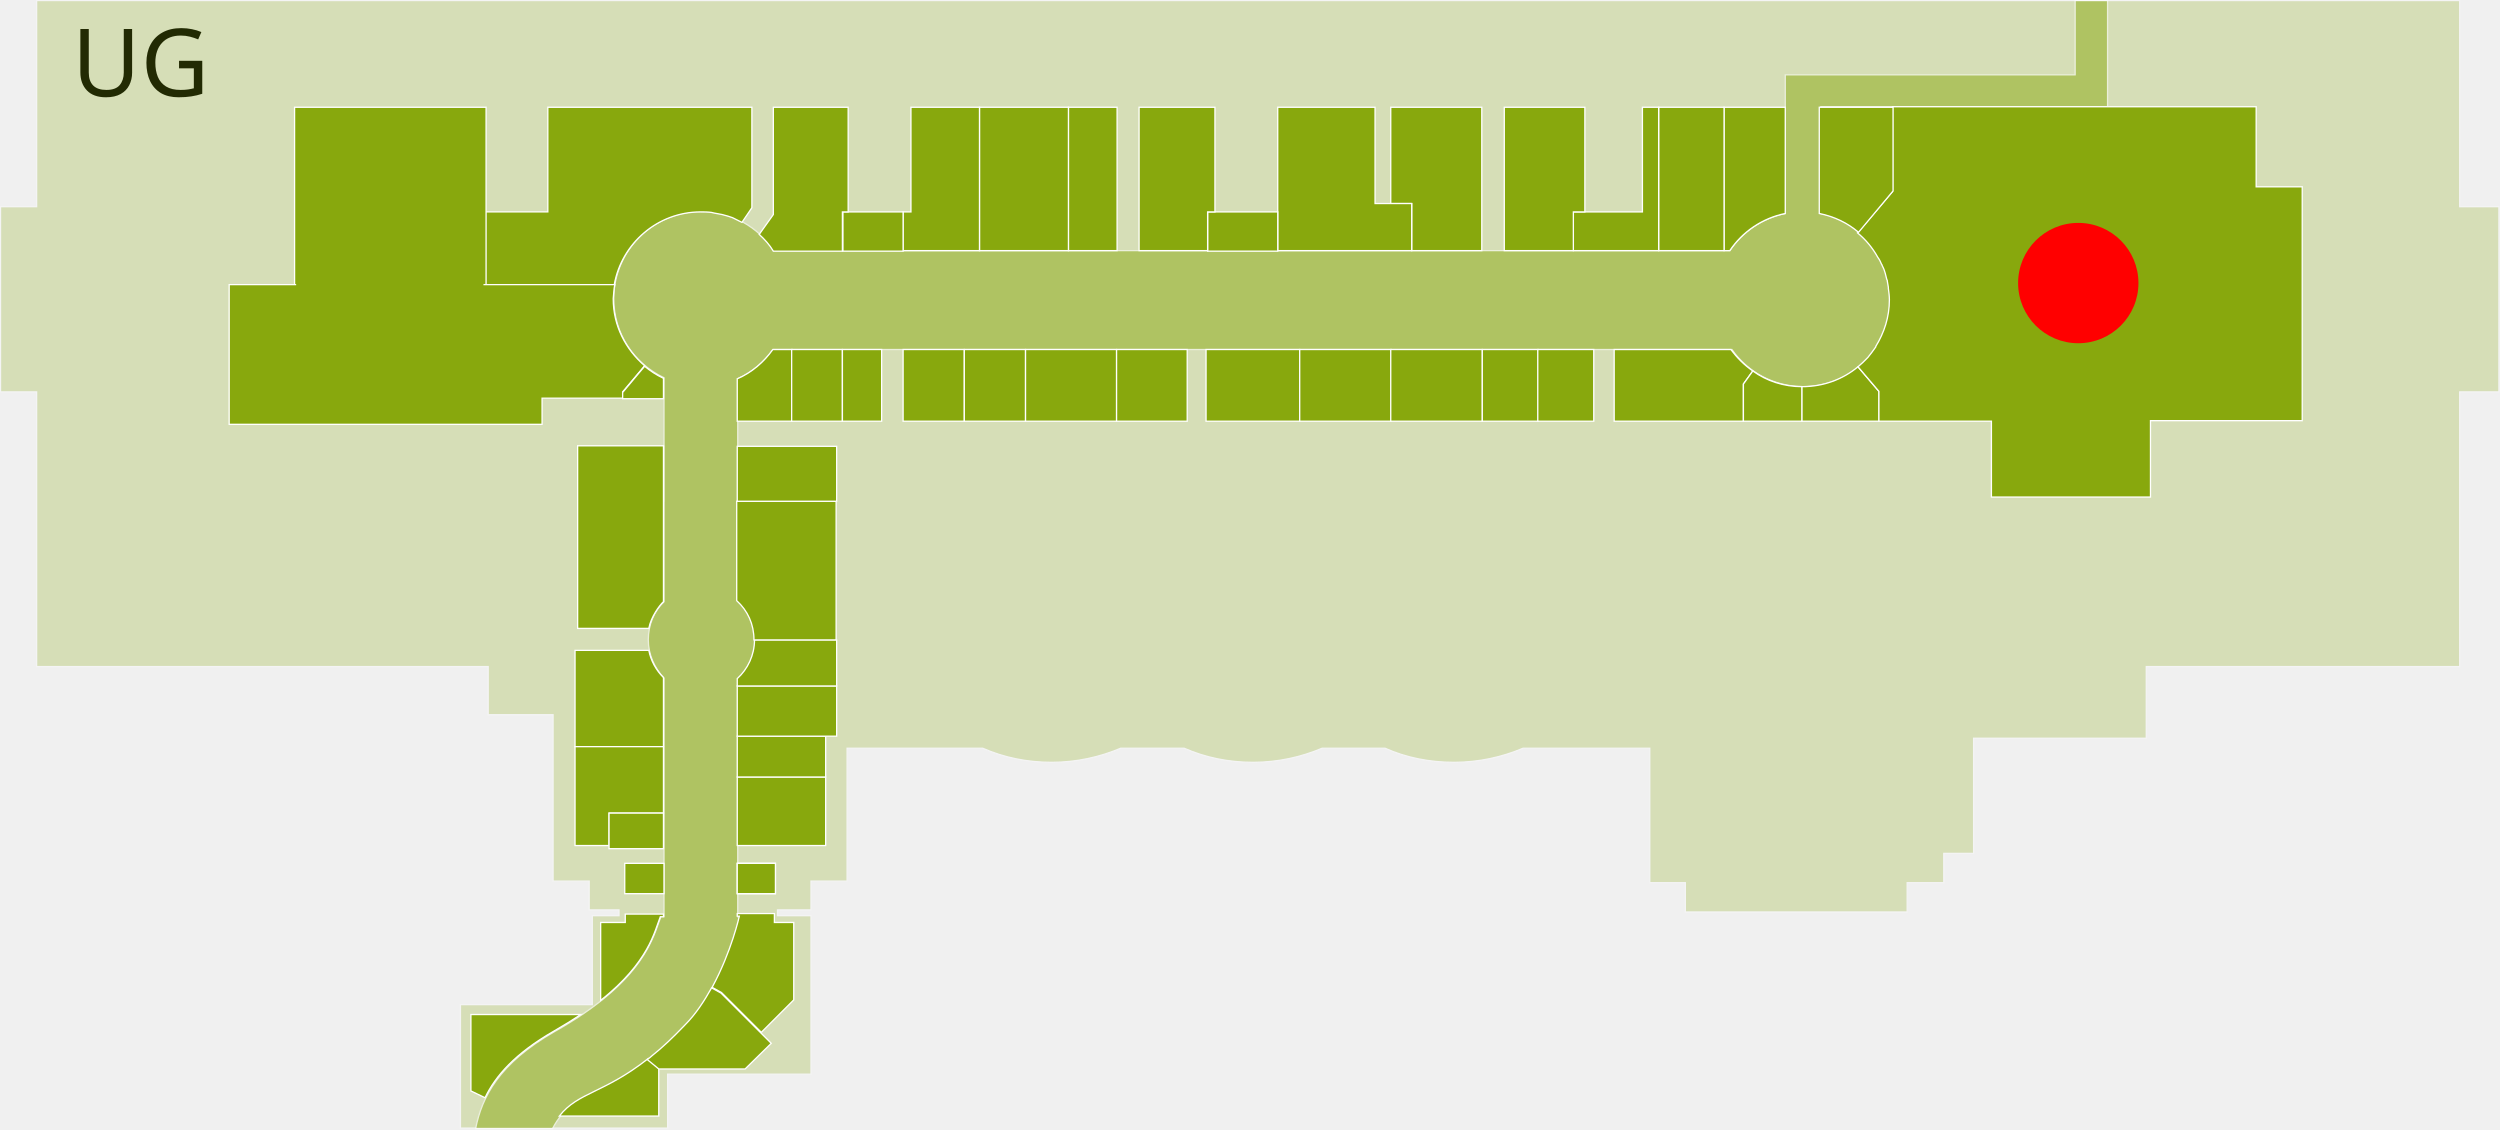
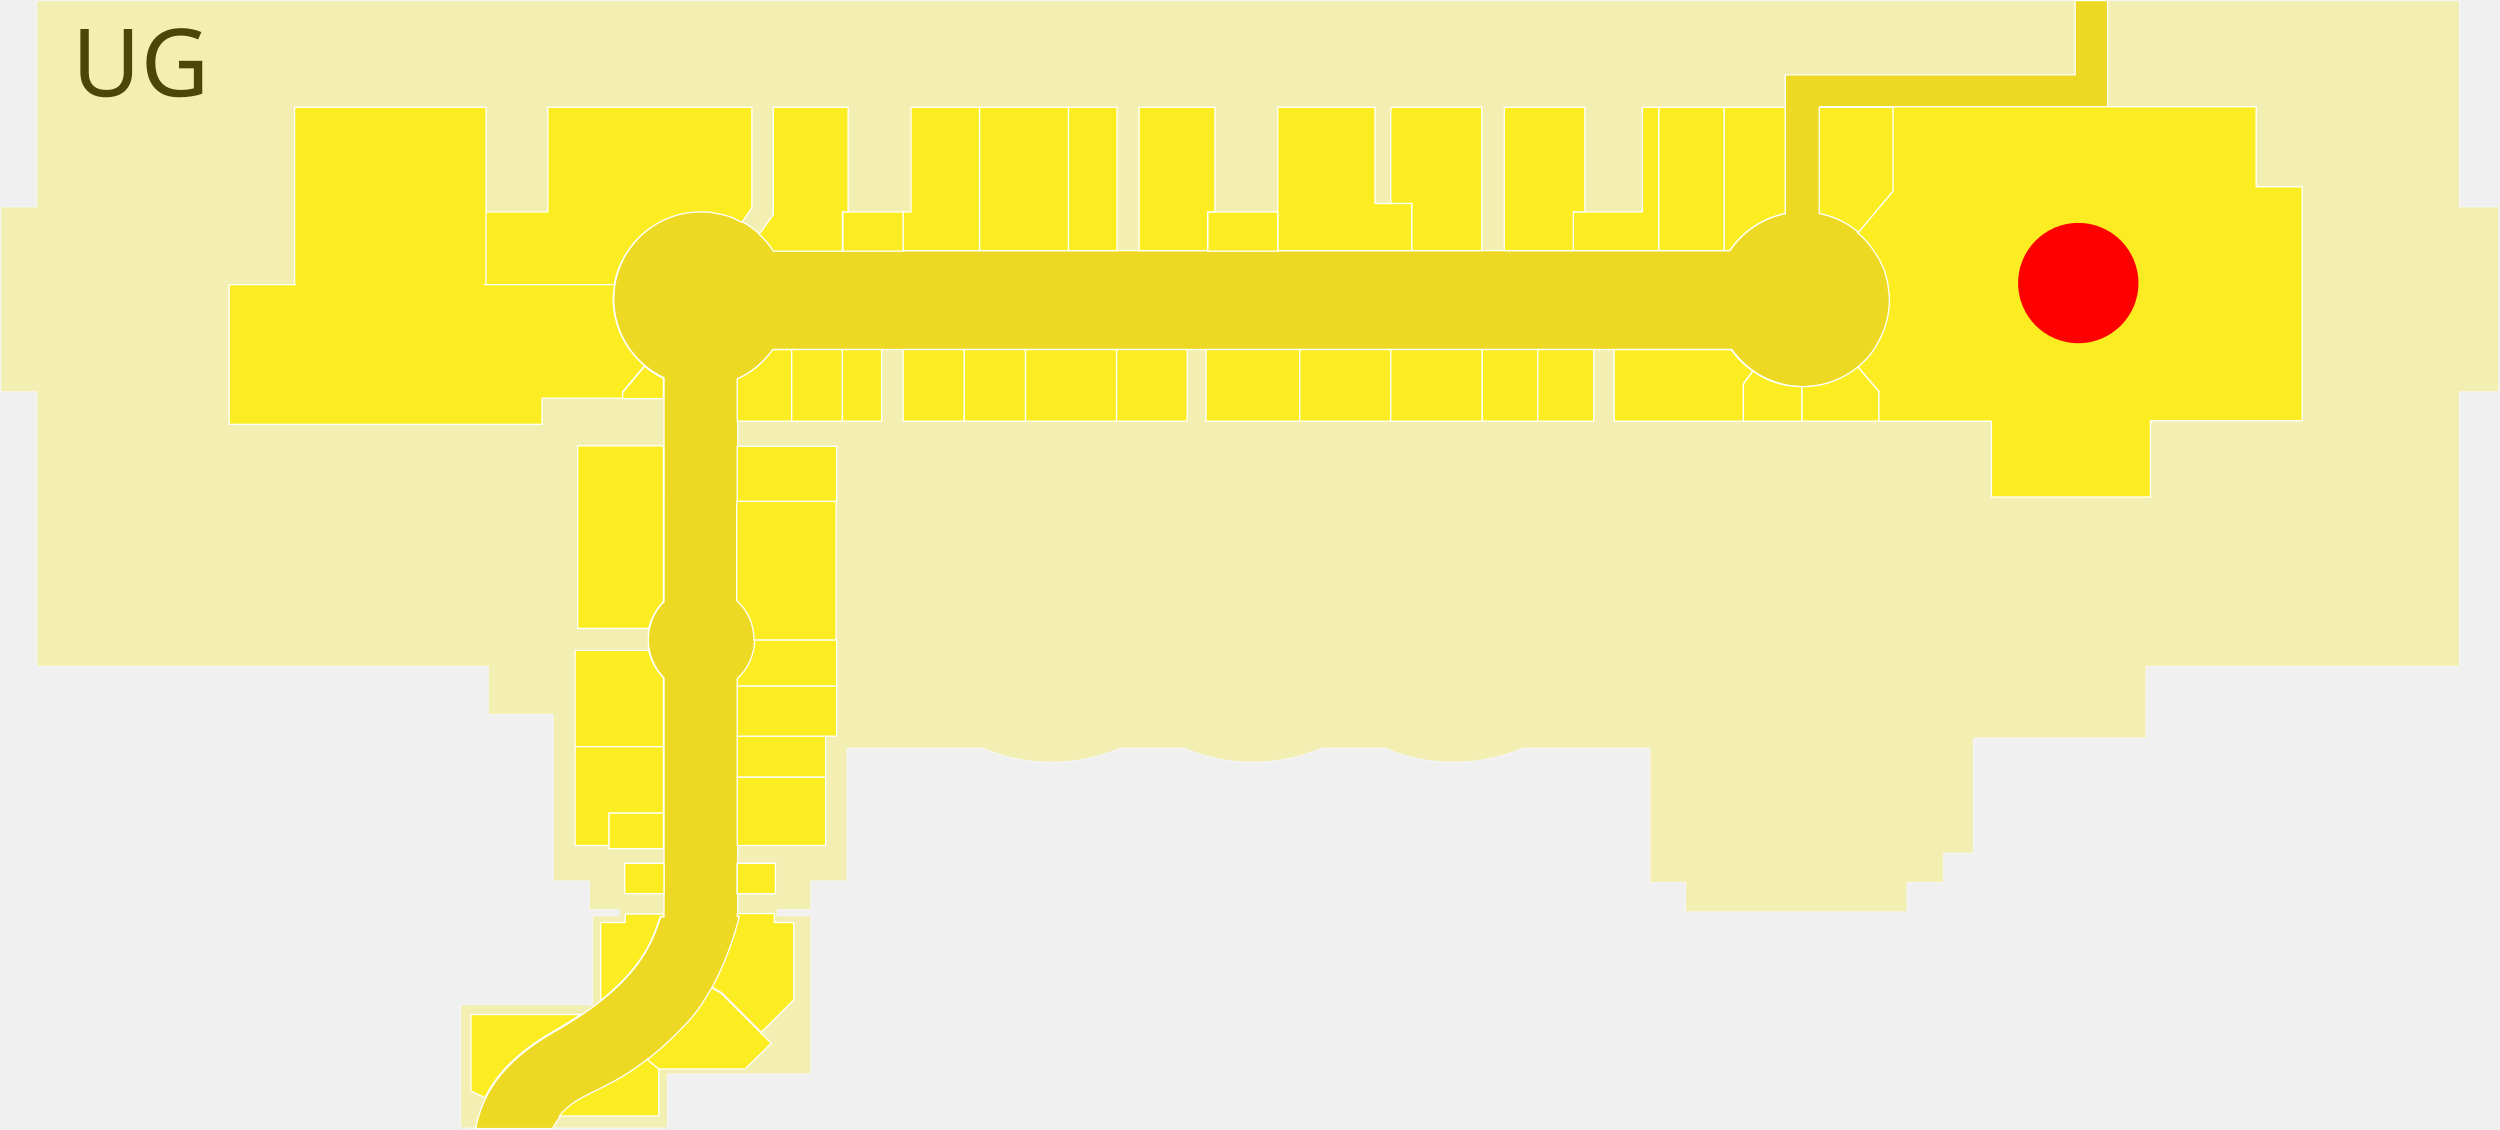
<svg xmlns="http://www.w3.org/2000/svg" version="1.1" id="Ebene_1" x="0px" y="0px" viewBox="0 0 477.8 215.8" style="enable-background:new 0 0 477.8 215.8;" xml:space="preserve">
  <style type="text/css">
	.st0{fill:none;}
- 	.st1{font-family:'MyriadPro-Regular';}
+ 	.st1{font-family:'ArialMT';}
	.st2{font-size:18px;}
- 	.st3{opacity:0.25;fill:#88A80D;stroke:#FFFFFF;stroke-width:0.25;enable-background:new    ;}
- 	.st4{opacity:0.5;fill:#88A80D;stroke:#FFFFFF;stroke-width:0.25;enable-background:new    ;}
- 	.st5{fill:#88A80D;stroke:#FFFFFF;stroke-width:0.25;}
- 	.st6{fill:#88A80D;}
- 	.st7{fill:#FF0000;}
+ 	.st3{opacity:0.3;fill:#FBED22;stroke:#FFFFFF;stroke-width:0.25;enable-background:new    ;}
+ 	.st4{fill:#EDD924;stroke:#FFFFFF;stroke-width:0.25;enable-background:new    ;}
+ 	.st5{fill:#FBED22;stroke:#FFFFFF;stroke-width:0.25;}
+ 	.st6{fill:#88A80D;stroke:#FFFFFF;stroke-width:0.25;}
+ 	.st7{fill:#FBED22;}
+ 	.st8{fill:#FF0000;}
</style>
  <rect x="13.7" y="5.6" class="st0" width="33" height="16" />
  <text transform="matrix(1 0 0 1 13.7337 18.4053)" class="st1 st2">UG</text>
  <g>
    <path class="st3" d="M7,0.1v39.4H0.1v35.4H7v52.5h86.3v9.2h12.4v31.8h6.9v5.5h5.7v1.1h-5.1v17H88v23.6h39.6v-10.3H155V175h-6.4   v-1.1h6.4v-5.5h6.9V143h25.9c4.1,1.8,8.5,2.7,13.2,2.7s9.2-1,13.2-2.7h12.1c4.1,1.8,8.5,2.7,13.2,2.7s9.2-1,13.2-2.7h12   c4,1.8,8.5,2.7,13.2,2.7s9.2-1,13.2-2.7h24.2v25.7h6.8v5.6h42.4v-5.6h7v-5.6h5.7v-22h33v-13.7h59.9V74.9h7.5V39.5h-7.5V0.1H7z" />
    <path class="st4" d="M402.6,0.1h-6v14.2h-55.4v26.5c-4.4,0.9-8.2,3.5-10.6,7.1H147.9c-3-4.5-8.1-7.5-13.9-7.5   c-9.2,0-16.7,7.5-16.7,16.7c0,6.7,3.9,12.4,9.6,15.1V115c-1.9,1.8-3,4.4-3,7.3c0,2.8,1.2,5.4,3,7.3v45.6h-0.6   c-1.4,3.5-2.8,12.1-20.4,22c-10.6,6.1-13.8,12.5-15,18.5h14.7c4.5-8.6,11-4.5,25.6-19.9c7.5-7.9,10.2-20.6,10.2-20.6H141v-45.4   c2-1.9,3.3-4.5,3.3-7.5s-1.3-5.6-3.3-7.5V72.4c2.7-1.2,5-3.2,6.8-5.6H331c3,4.3,8,7.1,13.7,7.1c9.2,0,16.7-7.5,16.7-16.7   c0-8.1-5.8-14.9-13.4-16.4V20.4h54.8V0.1H402.6z" />
    <path class="st5" d="M123.9,202.3c-8.5,6.7-13.4,6.4-17,11h19v-9.1L123.9,202.3z" />
    <path class="st5" d="M125.9,204.3h16.5l5-4.9l-9.6-9.6l-1.8-1c-1.4,2.5-3,5-5.1,7.1c-2.3,2.4-4.3,4.3-6.2,5.8l0,0   c-0.3,0.3-0.6,0.5-1,0.8L125.9,204.3z" />
    <path class="st5" d="M136.1,188.7l1.8,1l7.6,7.6l6.2-6.2v-14.8H148v-1.7h-7.1v0.5c0.2,0,0.4,0,0.4,0S139.8,181.9,136.1,188.7z" />
-     <rect x="140.9" y="165" class="st5" width="7.3" height="5.8" />
+     <rect x="140.9" y="165" class="st6" width="7.3" height="5.8" />
    <rect x="140.9" y="165" class="st5" width="7.3" height="5.8" />
    <rect x="140.9" y="148.5" class="st5" width="16.9" height="13.1" />
    <rect x="140.9" y="140.7" class="st5" width="16.9" height="7.8" />
    <rect x="140.9" y="131.1" class="st5" width="19" height="9.6" />
    <path class="st5" d="M140.9,131.1h19v-8.8h-15.7c0,2.9-1.3,5.6-3.3,7.4V131.1z" />
    <path class="st5" d="M144.1,122.3h15.7V95.8h-19v19C142.9,116.7,144.1,119.3,144.1,122.3L144.1,122.3z" />
    <rect x="140.9" y="85.3" class="st5" width="19" height="10.5" />
    <path class="st5" d="M140.9,80.5h10.5V66.8h-3.7c-1.7,2.4-4,4.4-6.8,5.6V80.5z" />
    <rect x="151.3" y="66.8" class="st5" width="9.7" height="13.7" />
    <rect x="161" y="66.8" class="st5" width="7.5" height="13.7" />
    <rect x="172.6" y="66.8" class="st5" width="11.7" height="13.7" />
    <rect x="184.3" y="66.8" class="st5" width="11.7" height="13.7" />
    <rect x="196" y="66.8" class="st5" width="17.4" height="13.7" />
    <rect x="213.4" y="66.8" class="st5" width="13.5" height="13.7" />
    <rect x="230.5" y="66.8" class="st5" width="17.9" height="13.7" />
    <rect x="248.4" y="66.8" class="st5" width="17.5" height="13.7" />
    <rect x="265.8" y="66.8" class="st5" width="17.5" height="13.7" />
    <rect x="283.3" y="66.8" class="st5" width="10.7" height="13.7" />
    <rect x="293.9" y="66.8" class="st5" width="10.7" height="13.7" />
    <path class="st5" d="M330.8,66.8h-22.3v13.7h24.7v-7.1l1.8-2.5C333.4,69.8,332,68.4,330.8,66.8z" />
    <path class="st5" d="M335,70.9l-1.8,2.5v7.1h11.2v-6.6C340.9,73.9,337.6,72.8,335,70.9z" />
    <path class="st5" d="M344.4,73.9v6.6h14.7v-5.7l-4-4.7C352.2,72.5,348.5,73.9,344.4,73.9C344.5,73.9,344.4,73.9,344.4,73.9z" />
    <path class="st5" d="M359.1,80.5v-5.7l-4-4.7c0.3-0.3,0.6-0.5,0.9-0.8l0.1-0.1c0.3-0.3,0.6-0.6,0.8-0.8l0.1-0.1   c0.5-0.6,1-1.3,1.5-2c0,0,0,0,0-0.1c1.6-2.6,2.6-5.6,2.6-8.9c0-0.7-0.1-1.5-0.2-2.2l0,0c0-0.1,0-0.1,0-0.2   c-0.1-0.4-0.1-0.8-0.2-1.2c0-0.1,0-0.2-0.1-0.3c-0.1-0.4-0.2-0.8-0.3-1.2c0-0.1-0.1-0.2-0.1-0.3c-0.1-0.4-0.3-0.8-0.5-1.2   c0-0.1,0-0.1-0.1-0.2c-0.2-0.5-0.4-0.9-0.7-1.3l0,0c-1-1.8-2.3-3.4-3.9-4.7l6.7-7.9V20.4h69.5v15.3h8.8v44.7h-29V95h-30.4V80.5   H359.1z" />
    <path class="st5" d="M355.2,44.4l6.6-7.9v-16h-14.1v20.3C350.6,41.4,353.1,42.6,355.2,44.4z" />
    <path class="st5" d="M341.2,20.5h-11.7v27.4h1.1c2.4-3.6,6.2-6.2,10.6-7.1V20.5z" />
    <rect x="317" y="20.5" class="st5" width="12.5" height="27.4" />
    <polygon class="st5" points="317,20.5 313.9,20.5 313.9,40.5 300.7,40.5 300.7,47.9 317,47.9  " />
    <polygon class="st5" points="302.9,40.5 302.9,20.5 287.5,20.5 287.5,47.9 300.7,47.9 300.7,40.5  " />
    <polygon class="st5" points="283.2,47.9 283.2,20.5 265.8,20.5 265.8,38.9 269.8,38.9 269.8,47.9  " />
    <polygon class="st5" points="269.8,47.9 269.8,38.9 262.8,38.9 262.8,20.5 244.2,20.5 244.2,47.9  " />
-     <rect x="244.2" y="20.5" class="st5" width="0" height="27.4" />
+     <rect x="244.2" y="20.5" class="st6" width="0" height="27.4" />
    <rect x="230.8" y="40.5" class="st5" width="13.4" height="7.5" />
    <polygon class="st5" points="232.2,40.5 232.2,20.5 217.7,20.5 217.7,47.9 230.8,47.9 230.8,40.5  " />
    <rect x="204.2" y="20.5" class="st5" width="9.3" height="27.4" />
    <rect x="187.2" y="20.5" class="st5" width="17" height="27.4" />
    <polygon class="st5" points="187.2,47.9 187.2,20.5 174.1,20.5 174.1,40.5 172.6,40.5 172.6,47.9  " />
    <rect x="161.1" y="40.5" class="st5" width="11.5" height="7.5" />
    <path class="st5" d="M162.1,40.5v-20h-14.3V41l-2.7,3.8c1,0.9,2,2,2.7,3.2H161v-7.5H162.1z" />
    <path class="st5" d="M133.9,40.5C134,40.5,134,40.5,133.9,40.5c0.7,0,1.4,0,2.1,0.1c0.1,0,0.3,0.1,0.4,0.1c0.6,0.1,1.1,0.2,1.6,0.3   c0.4,0.1,0.7,0.2,1.1,0.3c0.3,0.1,0.6,0.2,0.9,0.3c0.4,0.2,0.8,0.4,1.2,0.6c0.2,0.1,0.4,0.2,0.6,0.3l1.9-2.8V20.5h-39v20h-12v13.9   h24.7C118.8,46.5,125.7,40.5,133.9,40.5z" />
    <rect x="56.3" y="20.5" class="st5" width="36.6" height="33.9" />
    <path class="st5" d="M117.5,54.4H43.8v26.7h59.8v-5H119v-1.2l4.2-5c-3.6-3.1-6-7.6-6-12.8C117.3,56.2,117.3,55.3,117.5,54.4z" />
-     <rect x="56.6" y="51.6" class="st6" width="35.8" height="5.9" />
+     <rect x="56.6" y="51.6" class="st7" width="35.8" height="5.9" />
    <path class="st5" d="M126.8,72.3c-1.3-0.6-2.5-1.4-3.6-2.3l-4.2,5v1.2h7.8C126.8,76.2,126.8,72.3,126.8,72.3z" />
-     <rect x="110.4" y="85.3" class="st5" width="16.4" height="10.5" />
+     <rect x="110.4" y="85.3" class="st6" width="16.4" height="10.5" />
    <path class="st5" d="M126.8,85.2h-16.4v34.9H124c0.4-2.2,2.1-4.5,2.8-5.1V85.2z" />
    <path class="st5" d="M124,124.3h-14.1v18.4h16.9v-13.2C125.4,128.1,124.4,126.3,124,124.3z" />
    <polygon class="st5" points="126.8,142.7 109.9,142.7 109.9,161.6 116.4,161.6 116.4,155.4 126.8,155.4  " />
    <rect x="116.4" y="155.4" class="st5" width="10.4" height="6.8" />
    <rect x="119.4" y="165" class="st5" width="7.5" height="5.8" />
    <path class="st5" d="M119.5,176.3h-4.7v14.9c9.2-7.3,10.3-13.2,11.4-16h0.6v-0.5h-7.3V176.3z" />
    <path class="st5" d="M111,193.9H90v14.6l2.7,1.3c2-4.2,5.8-8.5,13.1-12.7C107.7,196,109.5,194.9,111,193.9z" />
  </g>
-   <circle class="st7" cx="397.2" cy="54.1" r="11.5" />
+   <circle class="st8" cx="397.2" cy="54.1" r="11.5" />
</svg>
